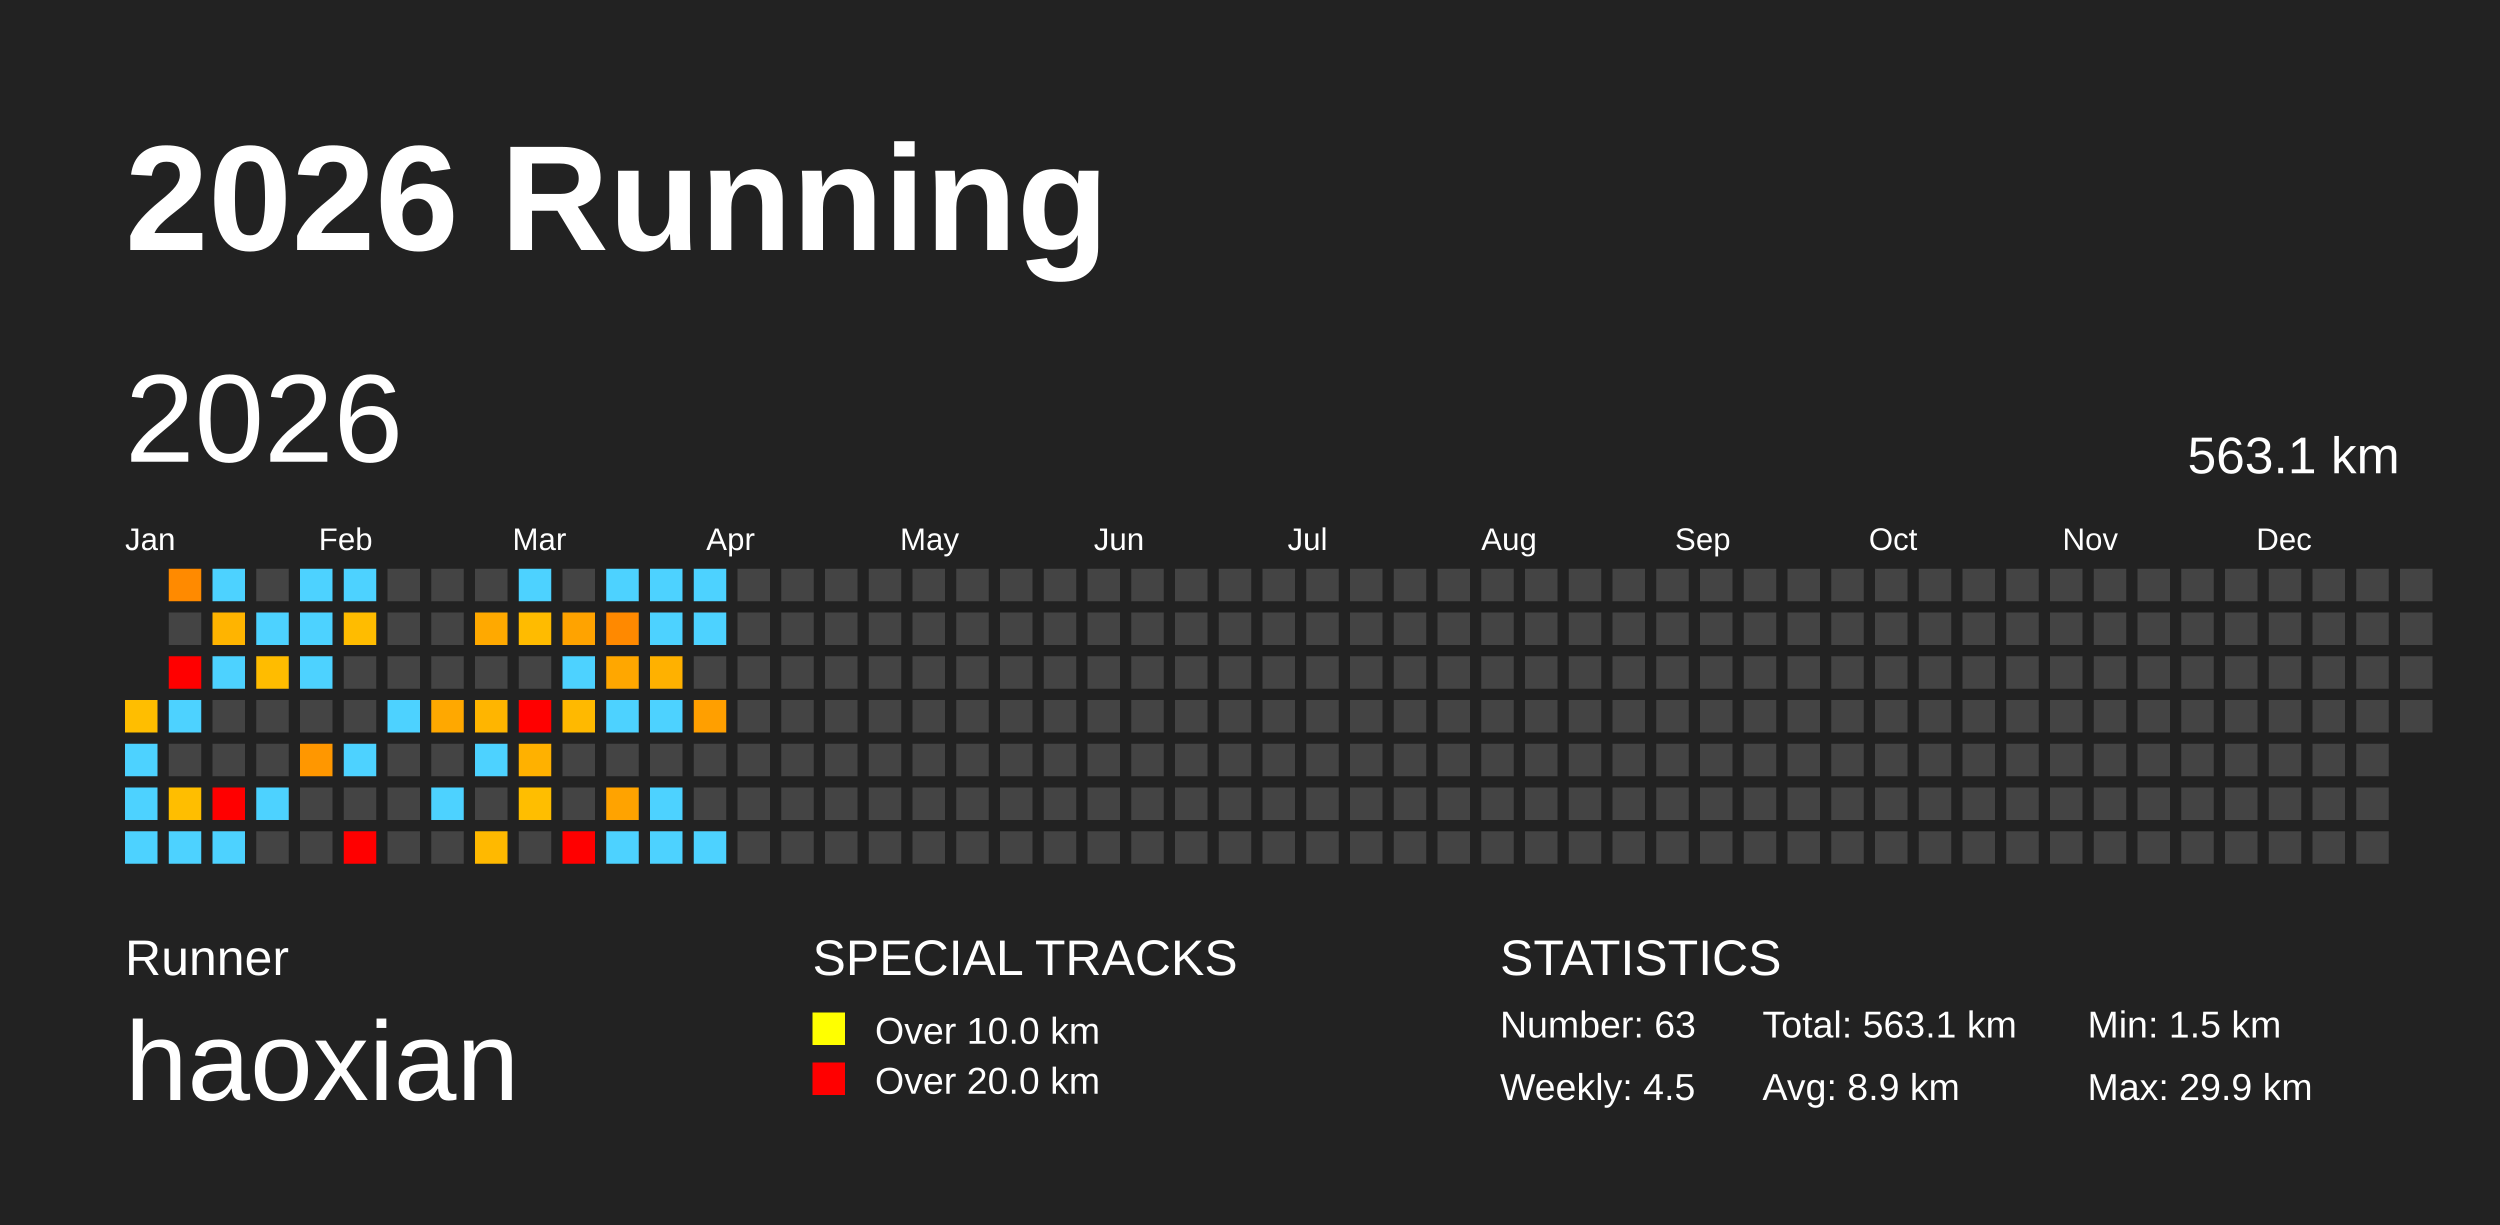
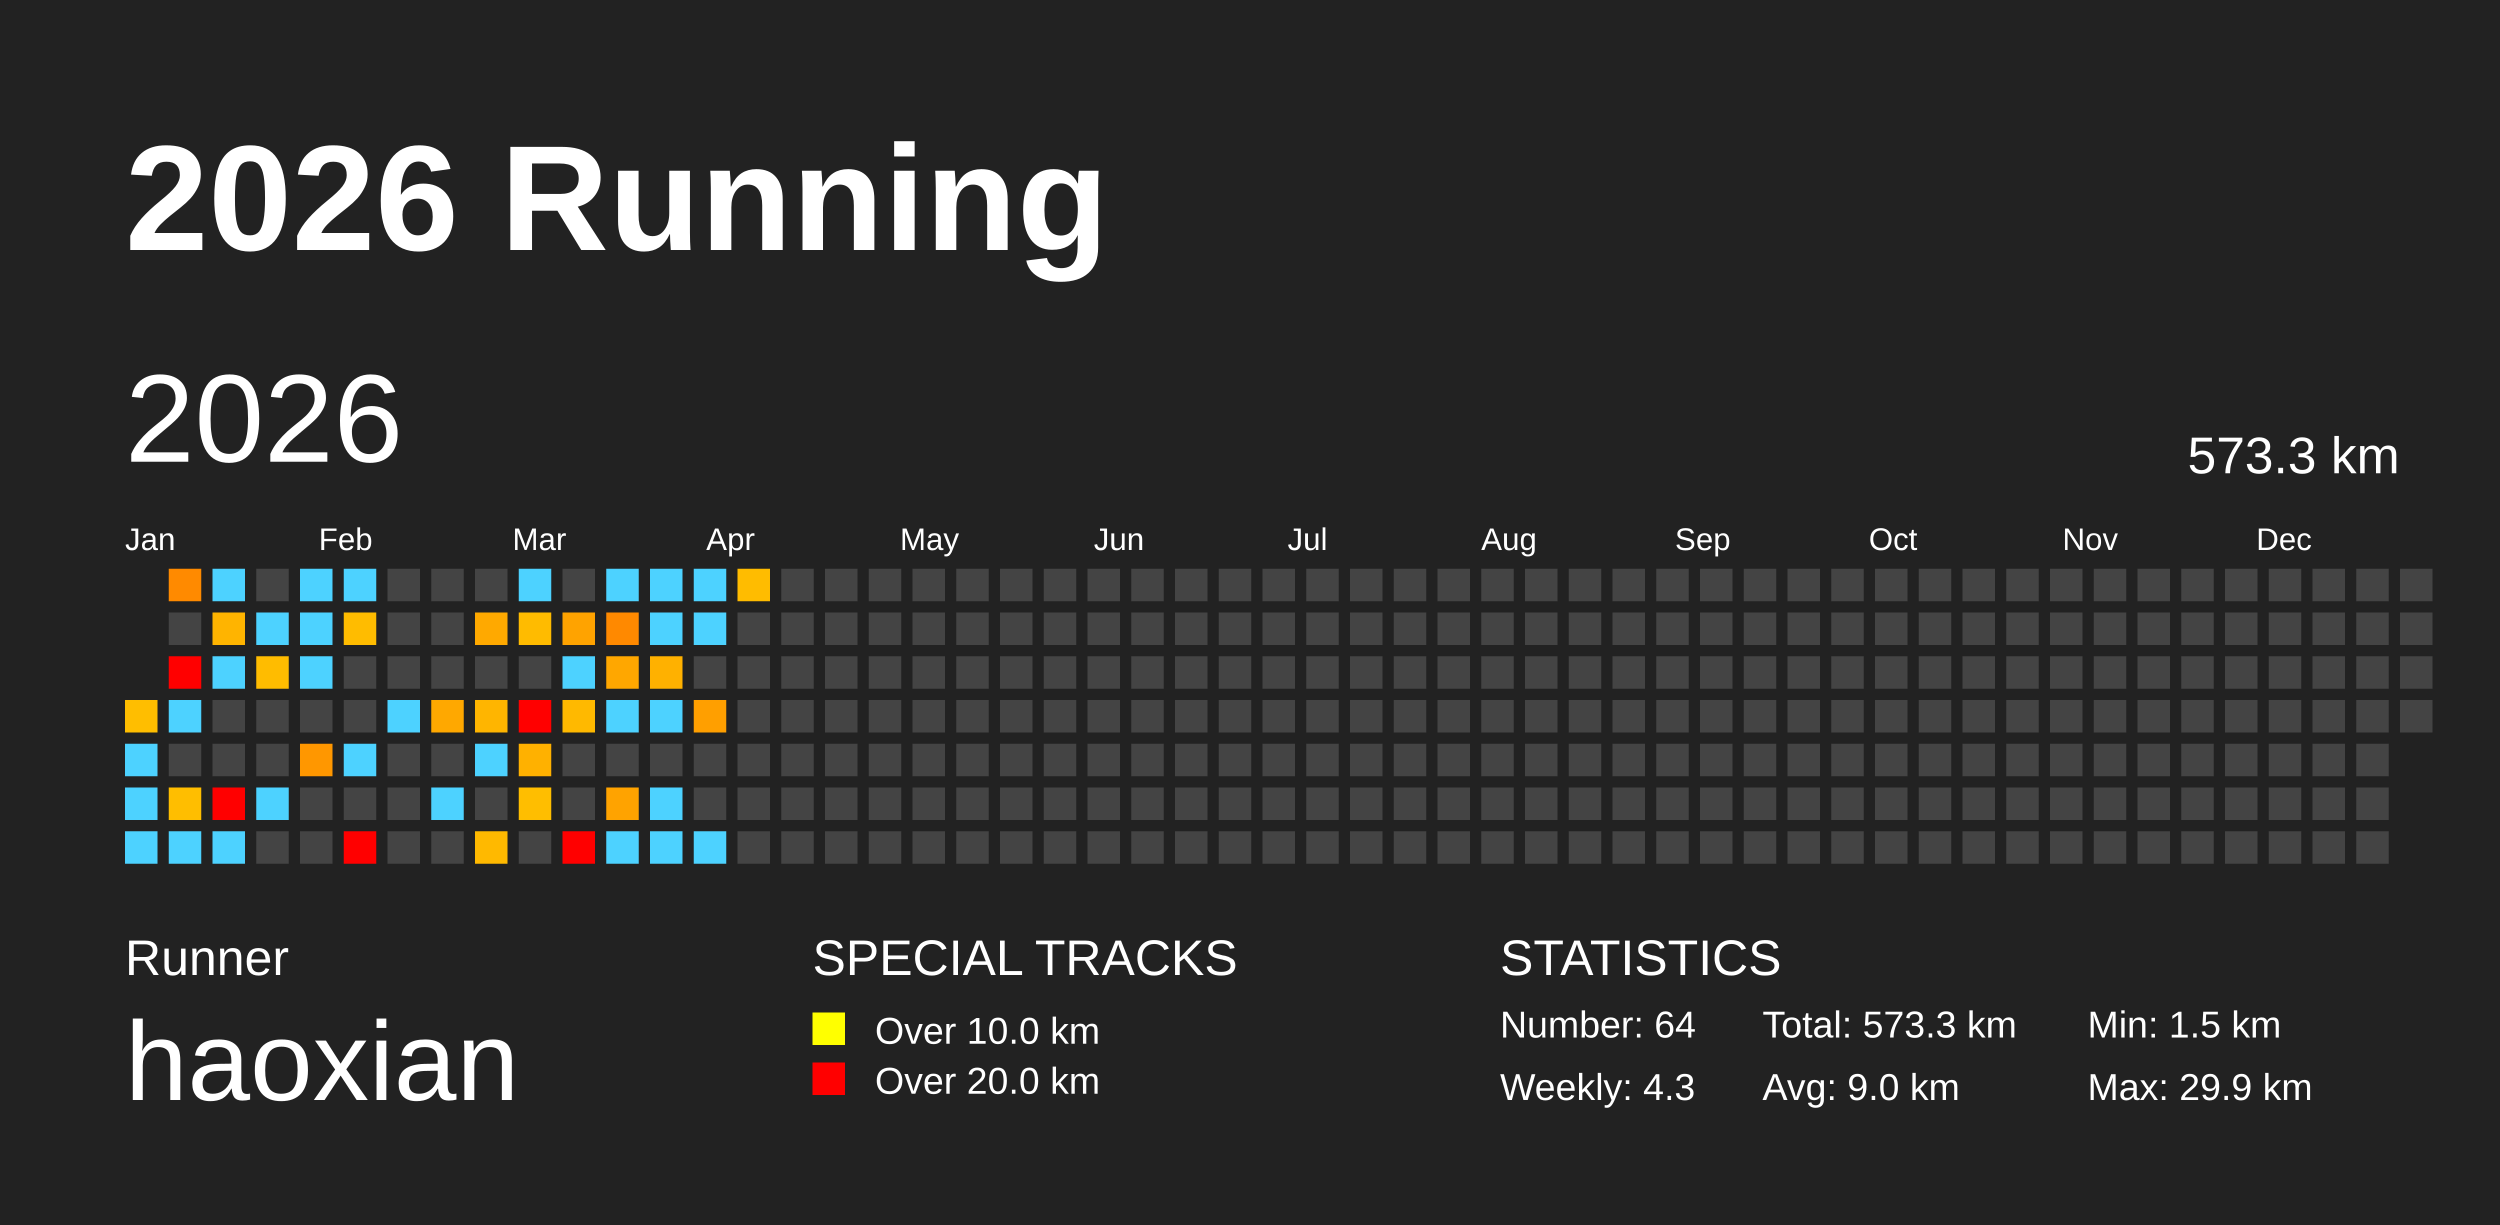
<svg xmlns="http://www.w3.org/2000/svg" baseProfile="full" height="98mm" version="1.1" viewBox="0,0,200,98" width="200mm">
  <defs />
  <rect fill="#222222" height="98" width="200" x="0" y="0" />
  <text fill="#FFFFFF" style="font-size:12px; font-family:Arial; font-weight:bold;" x="10" y="20">2026 Running</text>
  <text fill="#FFFFFF" style="font-size:4px; font-family:Arial" x="10" y="78">Runner</text>
  <text fill="#FFFFFF" style="font-size:9px; font-family:Arial" x="10" y="88">haoxian</text>
  <text fill="#FFFFFF" style="font-size:4px; font-family:Arial" x="65" y="78">SPECIAL TRACKS</text>
  <rect fill="yellow" height="2.6" width="2.6" x="65" y="81" />
  <text fill="#FFFFFF" style="font-size:3px; font-family:Arial" x="70" y="83.5">Over 10.0 km</text>
  <rect fill="red" height="2.6" width="2.6" x="65" y="85" />
  <text fill="#FFFFFF" style="font-size:3px; font-family:Arial" x="70" y="87.5">Over 20.0 km</text>
  <text fill="#FFFFFF" style="font-size:4px; font-family:Arial" x="120" y="78">STATISTICS</text>
-   <text fill="#FFFFFF" style="font-size:3px; font-family:Arial" x="120" y="83">Number: 63</text>
-   <text fill="#FFFFFF" style="font-size:3px; font-family:Arial" x="120" y="88">Weekly: 4.5</text>
-   <text fill="#FFFFFF" style="font-size:3px; font-family:Arial" x="141" y="83">Total: 563.1 km</text>
-   <text fill="#FFFFFF" style="font-size:3px; font-family:Arial" x="141" y="88">Avg: 8.9 km</text>
+   <text fill="#FFFFFF" style="font-size:3px; font-family:Arial" x="120" y="83">Number: 64</text>
+   <text fill="#FFFFFF" style="font-size:3px; font-family:Arial" x="120" y="88">Weekly: 4.3</text>
+   <text fill="#FFFFFF" style="font-size:3px; font-family:Arial" x="141" y="83">Total: 573.3 km</text>
+   <text fill="#FFFFFF" style="font-size:3px; font-family:Arial" x="141" y="88">Avg: 9.0 km</text>
  <text fill="#FFFFFF" style="font-size:3px; font-family:Arial" x="167" y="83">Min: 1.5 km</text>
  <text fill="#FFFFFF" style="font-size:3px; font-family:Arial" x="167" y="88">Max: 29.9 km</text>
  <text dominant-baseline="hanging" fill="#FFFFFF" style="font-size:10.0px; font-family:Arial;" x="10" y="30">2026</text>
-   <text dominant-baseline="hanging" fill="#FFFFFF" style="font-size:4.125px; font-family:Arial;" x="175" y="35">563.1 km</text>
+   <text dominant-baseline="hanging" fill="#FFFFFF" style="font-size:4.125px; font-family:Arial;" x="175" y="35">573.3 km</text>
  <text fill="#FFFFFF" style="font-size:2.5px; font-family:Arial" x="10.0" y="44">Jan</text>
  <text fill="#FFFFFF" style="font-size:2.5px; font-family:Arial" x="25.5" y="44">Feb</text>
  <text fill="#FFFFFF" style="font-size:2.5px; font-family:Arial" x="41.0" y="44">Mar</text>
  <text fill="#FFFFFF" style="font-size:2.5px; font-family:Arial" x="56.5" y="44">Apr</text>
  <text fill="#FFFFFF" style="font-size:2.5px; font-family:Arial" x="72.0" y="44">May</text>
  <text fill="#FFFFFF" style="font-size:2.5px; font-family:Arial" x="87.5" y="44">Jun</text>
  <text fill="#FFFFFF" style="font-size:2.5px; font-family:Arial" x="103.0" y="44">Jul</text>
  <text fill="#FFFFFF" style="font-size:2.5px; font-family:Arial" x="118.5" y="44">Aug</text>
  <text fill="#FFFFFF" style="font-size:2.5px; font-family:Arial" x="134.0" y="44">Sep</text>
  <text fill="#FFFFFF" style="font-size:2.5px; font-family:Arial" x="149.5" y="44">Oct</text>
  <text fill="#FFFFFF" style="font-size:2.5px; font-family:Arial" x="165.0" y="44">Nov</text>
  <text fill="#FFFFFF" style="font-size:2.5px; font-family:Arial" x="180.5" y="44">Dec</text>
  <rect fill="#ffbe00" height="2.6" width="2.6" x="10.0" y="56.0" />
  <rect fill="#4dd2ff" height="2.6" width="2.6" x="10.0" y="59.5" />
  <rect fill="#4dd2ff" height="2.6" width="2.6" x="10.0" y="63.0" />
  <rect fill="#4dd2ff" height="2.6" width="2.6" x="10.0" y="66.5" />
  <rect fill="#ff8a00" height="2.6" width="2.6" x="13.5" y="45.5" />
  <rect fill="#444444" height="2.6" width="2.6" x="13.5" y="49.0" />
  <rect fill="red" height="2.6" width="2.6" x="13.5" y="52.5" />
  <rect fill="#4dd2ff" height="2.6" width="2.6" x="13.5" y="56.0" />
  <rect fill="#444444" height="2.6" width="2.6" x="13.5" y="59.5" />
  <rect fill="#ffbe00" height="2.6" width="2.6" x="13.5" y="63.0" />
  <rect fill="#4dd2ff" height="2.6" width="2.6" x="13.5" y="66.5" />
  <rect fill="#4dd2ff" height="2.6" width="2.6" x="17.0" y="45.5" />
  <rect fill="#ffb400" height="2.6" width="2.6" x="17.0" y="49.0" />
  <rect fill="#4dd2ff" height="2.6" width="2.6" x="17.0" y="52.5" />
  <rect fill="#444444" height="2.6" width="2.6" x="17.0" y="56.0" />
  <rect fill="#444444" height="2.6" width="2.6" x="17.0" y="59.5" />
  <rect fill="red" height="2.6" width="2.6" x="17.0" y="63.0" />
  <rect fill="#4dd2ff" height="2.6" width="2.6" x="17.0" y="66.5" />
  <rect fill="#444444" height="2.6" width="2.6" x="20.5" y="45.5" />
  <rect fill="#4dd2ff" height="2.6" width="2.6" x="20.5" y="49.0" />
  <rect fill="#ffbc00" height="2.6" width="2.6" x="20.5" y="52.5" />
  <rect fill="#444444" height="2.6" width="2.6" x="20.5" y="56.0" />
  <rect fill="#444444" height="2.6" width="2.6" x="20.5" y="59.5" />
  <rect fill="#4dd2ff" height="2.6" width="2.6" x="20.5" y="63.0" />
  <rect fill="#444444" height="2.6" width="2.6" x="20.5" y="66.5" />
  <rect fill="#4dd2ff" height="2.6" width="2.6" x="24.0" y="45.5" />
  <rect fill="#4dd2ff" height="2.6" width="2.6" x="24.0" y="49.0" />
  <rect fill="#4dd2ff" height="2.6" width="2.6" x="24.0" y="52.5" />
  <rect fill="#444444" height="2.6" width="2.6" x="24.0" y="56.0" />
  <rect fill="#ff9700" height="2.6" width="2.6" x="24.0" y="59.5" />
  <rect fill="#444444" height="2.6" width="2.6" x="24.0" y="63.0" />
  <rect fill="#444444" height="2.6" width="2.6" x="24.0" y="66.5" />
  <rect fill="#4dd2ff" height="2.6" width="2.6" x="27.5" y="45.5" />
  <rect fill="#ffbc00" height="2.6" width="2.6" x="27.5" y="49.0" />
  <rect fill="#444444" height="2.6" width="2.6" x="27.5" y="52.5" />
  <rect fill="#444444" height="2.6" width="2.6" x="27.5" y="56.0" />
  <rect fill="#4dd2ff" height="2.6" width="2.6" x="27.5" y="59.5" />
  <rect fill="#444444" height="2.6" width="2.6" x="27.5" y="63.0" />
  <rect fill="red" height="2.6" width="2.6" x="27.5" y="66.5" />
  <rect fill="#444444" height="2.6" width="2.6" x="31.0" y="45.5" />
  <rect fill="#444444" height="2.6" width="2.6" x="31.0" y="49.0" />
  <rect fill="#444444" height="2.6" width="2.6" x="31.0" y="52.5" />
  <rect fill="#4dd2ff" height="2.6" width="2.6" x="31.0" y="56.0" />
  <rect fill="#444444" height="2.6" width="2.6" x="31.0" y="59.5" />
  <rect fill="#444444" height="2.6" width="2.6" x="31.0" y="63.0" />
  <rect fill="#444444" height="2.6" width="2.6" x="31.0" y="66.5" />
  <rect fill="#444444" height="2.6" width="2.6" x="34.5" y="45.5" />
  <rect fill="#444444" height="2.6" width="2.6" x="34.5" y="49.0" />
  <rect fill="#444444" height="2.6" width="2.6" x="34.5" y="52.5" />
  <rect fill="#ffa800" height="2.6" width="2.6" x="34.5" y="56.0" />
  <rect fill="#444444" height="2.6" width="2.6" x="34.5" y="59.5" />
  <rect fill="#4dd2ff" height="2.6" width="2.6" x="34.5" y="63.0" />
  <rect fill="#444444" height="2.6" width="2.6" x="34.5" y="66.5" />
  <rect fill="#444444" height="2.6" width="2.6" x="38.0" y="45.5" />
  <rect fill="#ffa900" height="2.6" width="2.6" x="38.0" y="49.0" />
  <rect fill="#444444" height="2.6" width="2.6" x="38.0" y="52.5" />
  <rect fill="#ffb500" height="2.6" width="2.6" x="38.0" y="56.0" />
  <rect fill="#4dd2ff" height="2.6" width="2.6" x="38.0" y="59.5" />
  <rect fill="#444444" height="2.6" width="2.6" x="38.0" y="63.0" />
  <rect fill="#ffb900" height="2.6" width="2.6" x="38.0" y="66.5" />
  <rect fill="#4dd2ff" height="2.6" width="2.6" x="41.5" y="45.5" />
  <rect fill="#ffbb00" height="2.6" width="2.6" x="41.5" y="49.0" />
  <rect fill="#444444" height="2.6" width="2.6" x="41.5" y="52.5" />
  <rect fill="red" height="2.6" width="2.6" x="41.5" y="56.0" />
  <rect fill="#ffb100" height="2.6" width="2.6" x="41.5" y="59.5" />
  <rect fill="#ffbe00" height="2.6" width="2.6" x="41.5" y="63.0" />
  <rect fill="#444444" height="2.6" width="2.6" x="41.5" y="66.5" />
  <rect fill="#444444" height="2.6" width="2.6" x="45.0" y="45.5" />
  <rect fill="#ffa300" height="2.6" width="2.6" x="45.0" y="49.0" />
  <rect fill="#4dd2ff" height="2.6" width="2.6" x="45.0" y="52.5" />
  <rect fill="#ffb900" height="2.6" width="2.6" x="45.0" y="56.0" />
  <rect fill="#444444" height="2.6" width="2.6" x="45.0" y="59.5" />
  <rect fill="#444444" height="2.6" width="2.6" x="45.0" y="63.0" />
  <rect fill="red" height="2.6" width="2.6" x="45.0" y="66.5" />
  <rect fill="#4dd2ff" height="2.6" width="2.6" x="48.5" y="45.5" />
  <rect fill="#ff8900" height="2.6" width="2.6" x="48.5" y="49.0" />
  <rect fill="#ffa700" height="2.6" width="2.6" x="48.5" y="52.5" />
  <rect fill="#4dd2ff" height="2.6" width="2.6" x="48.5" y="56.0" />
  <rect fill="#444444" height="2.6" width="2.6" x="48.5" y="59.5" />
  <rect fill="#ffa300" height="2.6" width="2.6" x="48.5" y="63.0" />
  <rect fill="#4dd2ff" height="2.6" width="2.6" x="48.5" y="66.5" />
  <rect fill="#4dd2ff" height="2.6" width="2.6" x="52.0" y="45.5" />
  <rect fill="#4dd2ff" height="2.6" width="2.6" x="52.0" y="49.0" />
  <rect fill="#ffb100" height="2.6" width="2.6" x="52.0" y="52.5" />
  <rect fill="#4dd2ff" height="2.6" width="2.6" x="52.0" y="56.0" />
  <rect fill="#444444" height="2.6" width="2.6" x="52.0" y="59.5" />
  <rect fill="#4dd2ff" height="2.6" width="2.6" x="52.0" y="63.0" />
  <rect fill="#4dd2ff" height="2.6" width="2.6" x="52.0" y="66.5" />
  <rect fill="#4dd2ff" height="2.6" width="2.6" x="55.5" y="45.5" />
  <rect fill="#4dd2ff" height="2.6" width="2.6" x="55.5" y="49.0" />
  <rect fill="#444444" height="2.6" width="2.6" x="55.5" y="52.5" />
  <rect fill="#ff9f00" height="2.6" width="2.6" x="55.5" y="56.0" />
  <rect fill="#444444" height="2.6" width="2.6" x="55.5" y="59.5" />
  <rect fill="#444444" height="2.6" width="2.6" x="55.5" y="63.0" />
  <rect fill="#4dd2ff" height="2.6" width="2.6" x="55.5" y="66.5" />
-   <rect fill="#444444" height="2.6" width="2.6" x="59.0" y="45.5" />
+   <rect fill="#ffbc00" height="2.6" width="2.6" x="59.0" y="45.5" />
  <rect fill="#444444" height="2.6" width="2.6" x="59.0" y="49.0" />
  <rect fill="#444444" height="2.6" width="2.6" x="59.0" y="52.5" />
  <rect fill="#444444" height="2.6" width="2.6" x="59.0" y="56.0" />
  <rect fill="#444444" height="2.6" width="2.6" x="59.0" y="59.5" />
  <rect fill="#444444" height="2.6" width="2.6" x="59.0" y="63.0" />
  <rect fill="#444444" height="2.6" width="2.6" x="59.0" y="66.5" />
  <rect fill="#444444" height="2.6" width="2.6" x="62.5" y="45.5" />
  <rect fill="#444444" height="2.6" width="2.6" x="62.5" y="49.0" />
  <rect fill="#444444" height="2.6" width="2.6" x="62.5" y="52.5" />
  <rect fill="#444444" height="2.6" width="2.6" x="62.5" y="56.0" />
  <rect fill="#444444" height="2.6" width="2.6" x="62.5" y="59.5" />
  <rect fill="#444444" height="2.6" width="2.6" x="62.5" y="63.0" />
  <rect fill="#444444" height="2.6" width="2.6" x="62.5" y="66.5" />
  <rect fill="#444444" height="2.6" width="2.6" x="66.0" y="45.5" />
  <rect fill="#444444" height="2.6" width="2.6" x="66.0" y="49.0" />
  <rect fill="#444444" height="2.6" width="2.6" x="66.0" y="52.5" />
  <rect fill="#444444" height="2.6" width="2.6" x="66.0" y="56.0" />
  <rect fill="#444444" height="2.6" width="2.6" x="66.0" y="59.5" />
  <rect fill="#444444" height="2.6" width="2.6" x="66.0" y="63.0" />
  <rect fill="#444444" height="2.6" width="2.6" x="66.0" y="66.5" />
  <rect fill="#444444" height="2.6" width="2.6" x="69.5" y="45.5" />
  <rect fill="#444444" height="2.6" width="2.6" x="69.5" y="49.0" />
  <rect fill="#444444" height="2.6" width="2.6" x="69.5" y="52.5" />
  <rect fill="#444444" height="2.6" width="2.6" x="69.5" y="56.0" />
  <rect fill="#444444" height="2.6" width="2.6" x="69.5" y="59.5" />
  <rect fill="#444444" height="2.6" width="2.6" x="69.5" y="63.0" />
  <rect fill="#444444" height="2.6" width="2.6" x="69.5" y="66.5" />
  <rect fill="#444444" height="2.6" width="2.6" x="73.0" y="45.5" />
  <rect fill="#444444" height="2.6" width="2.6" x="73.0" y="49.0" />
  <rect fill="#444444" height="2.6" width="2.6" x="73.0" y="52.5" />
  <rect fill="#444444" height="2.6" width="2.6" x="73.0" y="56.0" />
  <rect fill="#444444" height="2.6" width="2.6" x="73.0" y="59.5" />
  <rect fill="#444444" height="2.6" width="2.6" x="73.0" y="63.0" />
  <rect fill="#444444" height="2.6" width="2.6" x="73.0" y="66.5" />
  <rect fill="#444444" height="2.6" width="2.6" x="76.5" y="45.5" />
  <rect fill="#444444" height="2.6" width="2.6" x="76.5" y="49.0" />
  <rect fill="#444444" height="2.6" width="2.6" x="76.5" y="52.5" />
  <rect fill="#444444" height="2.6" width="2.6" x="76.5" y="56.0" />
  <rect fill="#444444" height="2.6" width="2.6" x="76.5" y="59.5" />
  <rect fill="#444444" height="2.6" width="2.6" x="76.5" y="63.0" />
  <rect fill="#444444" height="2.6" width="2.6" x="76.5" y="66.5" />
  <rect fill="#444444" height="2.6" width="2.6" x="80.0" y="45.5" />
  <rect fill="#444444" height="2.6" width="2.6" x="80.0" y="49.0" />
  <rect fill="#444444" height="2.6" width="2.6" x="80.0" y="52.5" />
  <rect fill="#444444" height="2.6" width="2.6" x="80.0" y="56.0" />
  <rect fill="#444444" height="2.6" width="2.6" x="80.0" y="59.5" />
  <rect fill="#444444" height="2.6" width="2.6" x="80.0" y="63.0" />
  <rect fill="#444444" height="2.6" width="2.6" x="80.0" y="66.5" />
  <rect fill="#444444" height="2.6" width="2.6" x="83.5" y="45.5" />
  <rect fill="#444444" height="2.6" width="2.6" x="83.5" y="49.0" />
  <rect fill="#444444" height="2.6" width="2.6" x="83.5" y="52.5" />
  <rect fill="#444444" height="2.6" width="2.6" x="83.5" y="56.0" />
  <rect fill="#444444" height="2.6" width="2.6" x="83.5" y="59.5" />
  <rect fill="#444444" height="2.6" width="2.6" x="83.5" y="63.0" />
  <rect fill="#444444" height="2.6" width="2.6" x="83.5" y="66.5" />
  <rect fill="#444444" height="2.6" width="2.6" x="87.0" y="45.5" />
  <rect fill="#444444" height="2.6" width="2.6" x="87.0" y="49.0" />
  <rect fill="#444444" height="2.6" width="2.6" x="87.0" y="52.5" />
  <rect fill="#444444" height="2.6" width="2.6" x="87.0" y="56.0" />
  <rect fill="#444444" height="2.6" width="2.6" x="87.0" y="59.5" />
  <rect fill="#444444" height="2.6" width="2.6" x="87.0" y="63.0" />
  <rect fill="#444444" height="2.6" width="2.6" x="87.0" y="66.5" />
  <rect fill="#444444" height="2.6" width="2.6" x="90.5" y="45.5" />
  <rect fill="#444444" height="2.6" width="2.6" x="90.5" y="49.0" />
  <rect fill="#444444" height="2.6" width="2.6" x="90.5" y="52.5" />
  <rect fill="#444444" height="2.6" width="2.6" x="90.5" y="56.0" />
  <rect fill="#444444" height="2.6" width="2.6" x="90.5" y="59.5" />
  <rect fill="#444444" height="2.6" width="2.6" x="90.5" y="63.0" />
  <rect fill="#444444" height="2.6" width="2.6" x="90.5" y="66.5" />
  <rect fill="#444444" height="2.6" width="2.6" x="94.0" y="45.5" />
  <rect fill="#444444" height="2.6" width="2.6" x="94.0" y="49.0" />
  <rect fill="#444444" height="2.6" width="2.6" x="94.0" y="52.5" />
  <rect fill="#444444" height="2.6" width="2.6" x="94.0" y="56.0" />
  <rect fill="#444444" height="2.6" width="2.6" x="94.0" y="59.5" />
  <rect fill="#444444" height="2.6" width="2.6" x="94.0" y="63.0" />
  <rect fill="#444444" height="2.6" width="2.6" x="94.0" y="66.5" />
  <rect fill="#444444" height="2.6" width="2.6" x="97.5" y="45.5" />
  <rect fill="#444444" height="2.6" width="2.6" x="97.5" y="49.0" />
  <rect fill="#444444" height="2.6" width="2.6" x="97.5" y="52.5" />
  <rect fill="#444444" height="2.6" width="2.6" x="97.5" y="56.0" />
  <rect fill="#444444" height="2.6" width="2.6" x="97.5" y="59.5" />
  <rect fill="#444444" height="2.6" width="2.6" x="97.5" y="63.0" />
  <rect fill="#444444" height="2.6" width="2.6" x="97.5" y="66.5" />
  <rect fill="#444444" height="2.6" width="2.6" x="101.0" y="45.5" />
  <rect fill="#444444" height="2.6" width="2.6" x="101.0" y="49.0" />
  <rect fill="#444444" height="2.6" width="2.6" x="101.0" y="52.5" />
  <rect fill="#444444" height="2.6" width="2.6" x="101.0" y="56.0" />
  <rect fill="#444444" height="2.6" width="2.6" x="101.0" y="59.5" />
  <rect fill="#444444" height="2.6" width="2.6" x="101.0" y="63.0" />
  <rect fill="#444444" height="2.6" width="2.6" x="101.0" y="66.5" />
  <rect fill="#444444" height="2.6" width="2.6" x="104.5" y="45.5" />
  <rect fill="#444444" height="2.6" width="2.6" x="104.5" y="49.0" />
  <rect fill="#444444" height="2.6" width="2.6" x="104.5" y="52.5" />
  <rect fill="#444444" height="2.6" width="2.6" x="104.5" y="56.0" />
  <rect fill="#444444" height="2.6" width="2.6" x="104.5" y="59.5" />
  <rect fill="#444444" height="2.6" width="2.6" x="104.5" y="63.0" />
  <rect fill="#444444" height="2.6" width="2.6" x="104.5" y="66.5" />
  <rect fill="#444444" height="2.6" width="2.6" x="108.0" y="45.5" />
  <rect fill="#444444" height="2.6" width="2.6" x="108.0" y="49.0" />
  <rect fill="#444444" height="2.6" width="2.6" x="108.0" y="52.5" />
  <rect fill="#444444" height="2.6" width="2.6" x="108.0" y="56.0" />
  <rect fill="#444444" height="2.6" width="2.6" x="108.0" y="59.5" />
  <rect fill="#444444" height="2.6" width="2.6" x="108.0" y="63.0" />
  <rect fill="#444444" height="2.6" width="2.6" x="108.0" y="66.5" />
  <rect fill="#444444" height="2.6" width="2.6" x="111.5" y="45.5" />
  <rect fill="#444444" height="2.6" width="2.6" x="111.5" y="49.0" />
  <rect fill="#444444" height="2.6" width="2.6" x="111.5" y="52.5" />
  <rect fill="#444444" height="2.6" width="2.6" x="111.5" y="56.0" />
  <rect fill="#444444" height="2.6" width="2.6" x="111.5" y="59.5" />
  <rect fill="#444444" height="2.6" width="2.6" x="111.5" y="63.0" />
  <rect fill="#444444" height="2.6" width="2.6" x="111.5" y="66.5" />
  <rect fill="#444444" height="2.6" width="2.6" x="115.0" y="45.5" />
  <rect fill="#444444" height="2.6" width="2.6" x="115.0" y="49.0" />
  <rect fill="#444444" height="2.6" width="2.6" x="115.0" y="52.5" />
  <rect fill="#444444" height="2.6" width="2.6" x="115.0" y="56.0" />
  <rect fill="#444444" height="2.6" width="2.6" x="115.0" y="59.5" />
  <rect fill="#444444" height="2.6" width="2.6" x="115.0" y="63.0" />
  <rect fill="#444444" height="2.6" width="2.6" x="115.0" y="66.5" />
  <rect fill="#444444" height="2.6" width="2.6" x="118.5" y="45.5" />
  <rect fill="#444444" height="2.6" width="2.6" x="118.5" y="49.0" />
  <rect fill="#444444" height="2.6" width="2.6" x="118.5" y="52.5" />
  <rect fill="#444444" height="2.6" width="2.6" x="118.5" y="56.0" />
  <rect fill="#444444" height="2.6" width="2.6" x="118.5" y="59.5" />
  <rect fill="#444444" height="2.6" width="2.6" x="118.5" y="63.0" />
  <rect fill="#444444" height="2.6" width="2.6" x="118.5" y="66.5" />
  <rect fill="#444444" height="2.6" width="2.6" x="122.0" y="45.5" />
  <rect fill="#444444" height="2.6" width="2.6" x="122.0" y="49.0" />
  <rect fill="#444444" height="2.6" width="2.6" x="122.0" y="52.5" />
  <rect fill="#444444" height="2.6" width="2.6" x="122.0" y="56.0" />
  <rect fill="#444444" height="2.6" width="2.6" x="122.0" y="59.5" />
  <rect fill="#444444" height="2.6" width="2.6" x="122.0" y="63.0" />
  <rect fill="#444444" height="2.6" width="2.6" x="122.0" y="66.5" />
  <rect fill="#444444" height="2.6" width="2.6" x="125.5" y="45.5" />
  <rect fill="#444444" height="2.6" width="2.6" x="125.5" y="49.0" />
  <rect fill="#444444" height="2.6" width="2.6" x="125.5" y="52.5" />
  <rect fill="#444444" height="2.6" width="2.6" x="125.5" y="56.0" />
  <rect fill="#444444" height="2.6" width="2.6" x="125.5" y="59.5" />
  <rect fill="#444444" height="2.6" width="2.6" x="125.5" y="63.0" />
  <rect fill="#444444" height="2.6" width="2.6" x="125.5" y="66.5" />
  <rect fill="#444444" height="2.6" width="2.6" x="129.0" y="45.5" />
  <rect fill="#444444" height="2.6" width="2.6" x="129.0" y="49.0" />
  <rect fill="#444444" height="2.6" width="2.6" x="129.0" y="52.5" />
  <rect fill="#444444" height="2.6" width="2.6" x="129.0" y="56.0" />
  <rect fill="#444444" height="2.6" width="2.6" x="129.0" y="59.5" />
  <rect fill="#444444" height="2.6" width="2.6" x="129.0" y="63.0" />
  <rect fill="#444444" height="2.6" width="2.6" x="129.0" y="66.5" />
  <rect fill="#444444" height="2.6" width="2.6" x="132.5" y="45.5" />
  <rect fill="#444444" height="2.6" width="2.6" x="132.5" y="49.0" />
  <rect fill="#444444" height="2.6" width="2.6" x="132.5" y="52.5" />
  <rect fill="#444444" height="2.6" width="2.6" x="132.5" y="56.0" />
  <rect fill="#444444" height="2.6" width="2.6" x="132.5" y="59.5" />
  <rect fill="#444444" height="2.6" width="2.6" x="132.5" y="63.0" />
  <rect fill="#444444" height="2.6" width="2.6" x="132.5" y="66.5" />
  <rect fill="#444444" height="2.6" width="2.6" x="136.0" y="45.5" />
  <rect fill="#444444" height="2.6" width="2.6" x="136.0" y="49.0" />
  <rect fill="#444444" height="2.6" width="2.6" x="136.0" y="52.5" />
  <rect fill="#444444" height="2.6" width="2.6" x="136.0" y="56.0" />
  <rect fill="#444444" height="2.6" width="2.6" x="136.0" y="59.5" />
  <rect fill="#444444" height="2.6" width="2.6" x="136.0" y="63.0" />
  <rect fill="#444444" height="2.6" width="2.6" x="136.0" y="66.5" />
  <rect fill="#444444" height="2.6" width="2.6" x="139.5" y="45.5" />
  <rect fill="#444444" height="2.6" width="2.6" x="139.5" y="49.0" />
  <rect fill="#444444" height="2.6" width="2.6" x="139.5" y="52.5" />
  <rect fill="#444444" height="2.6" width="2.6" x="139.5" y="56.0" />
  <rect fill="#444444" height="2.6" width="2.6" x="139.5" y="59.5" />
  <rect fill="#444444" height="2.6" width="2.6" x="139.5" y="63.0" />
  <rect fill="#444444" height="2.6" width="2.6" x="139.5" y="66.5" />
  <rect fill="#444444" height="2.6" width="2.6" x="143.0" y="45.5" />
  <rect fill="#444444" height="2.6" width="2.6" x="143.0" y="49.0" />
  <rect fill="#444444" height="2.6" width="2.6" x="143.0" y="52.5" />
  <rect fill="#444444" height="2.6" width="2.6" x="143.0" y="56.0" />
  <rect fill="#444444" height="2.6" width="2.6" x="143.0" y="59.5" />
  <rect fill="#444444" height="2.6" width="2.6" x="143.0" y="63.0" />
  <rect fill="#444444" height="2.6" width="2.6" x="143.0" y="66.5" />
  <rect fill="#444444" height="2.6" width="2.6" x="146.5" y="45.5" />
  <rect fill="#444444" height="2.6" width="2.6" x="146.5" y="49.0" />
  <rect fill="#444444" height="2.6" width="2.6" x="146.5" y="52.5" />
  <rect fill="#444444" height="2.6" width="2.6" x="146.5" y="56.0" />
  <rect fill="#444444" height="2.6" width="2.6" x="146.5" y="59.5" />
  <rect fill="#444444" height="2.6" width="2.6" x="146.5" y="63.0" />
  <rect fill="#444444" height="2.6" width="2.6" x="146.5" y="66.5" />
  <rect fill="#444444" height="2.6" width="2.6" x="150.0" y="45.5" />
  <rect fill="#444444" height="2.6" width="2.6" x="150.0" y="49.0" />
  <rect fill="#444444" height="2.6" width="2.6" x="150.0" y="52.5" />
  <rect fill="#444444" height="2.6" width="2.6" x="150.0" y="56.0" />
  <rect fill="#444444" height="2.6" width="2.6" x="150.0" y="59.5" />
  <rect fill="#444444" height="2.6" width="2.6" x="150.0" y="63.0" />
  <rect fill="#444444" height="2.6" width="2.6" x="150.0" y="66.5" />
  <rect fill="#444444" height="2.6" width="2.6" x="153.5" y="45.5" />
  <rect fill="#444444" height="2.6" width="2.6" x="153.5" y="49.0" />
  <rect fill="#444444" height="2.6" width="2.6" x="153.5" y="52.5" />
  <rect fill="#444444" height="2.6" width="2.6" x="153.5" y="56.0" />
  <rect fill="#444444" height="2.6" width="2.6" x="153.5" y="59.5" />
  <rect fill="#444444" height="2.6" width="2.6" x="153.5" y="63.0" />
  <rect fill="#444444" height="2.6" width="2.6" x="153.5" y="66.5" />
  <rect fill="#444444" height="2.6" width="2.6" x="157.0" y="45.5" />
  <rect fill="#444444" height="2.6" width="2.6" x="157.0" y="49.0" />
  <rect fill="#444444" height="2.6" width="2.6" x="157.0" y="52.5" />
  <rect fill="#444444" height="2.6" width="2.6" x="157.0" y="56.0" />
  <rect fill="#444444" height="2.6" width="2.6" x="157.0" y="59.5" />
  <rect fill="#444444" height="2.6" width="2.6" x="157.0" y="63.0" />
  <rect fill="#444444" height="2.6" width="2.6" x="157.0" y="66.5" />
  <rect fill="#444444" height="2.6" width="2.6" x="160.5" y="45.5" />
  <rect fill="#444444" height="2.6" width="2.6" x="160.5" y="49.0" />
  <rect fill="#444444" height="2.6" width="2.6" x="160.5" y="52.5" />
  <rect fill="#444444" height="2.6" width="2.6" x="160.5" y="56.0" />
  <rect fill="#444444" height="2.6" width="2.6" x="160.5" y="59.5" />
  <rect fill="#444444" height="2.6" width="2.6" x="160.5" y="63.0" />
  <rect fill="#444444" height="2.6" width="2.6" x="160.5" y="66.5" />
  <rect fill="#444444" height="2.6" width="2.6" x="164.0" y="45.5" />
  <rect fill="#444444" height="2.6" width="2.6" x="164.0" y="49.0" />
  <rect fill="#444444" height="2.6" width="2.6" x="164.0" y="52.5" />
  <rect fill="#444444" height="2.6" width="2.6" x="164.0" y="56.0" />
  <rect fill="#444444" height="2.6" width="2.6" x="164.0" y="59.5" />
  <rect fill="#444444" height="2.6" width="2.6" x="164.0" y="63.0" />
  <rect fill="#444444" height="2.6" width="2.6" x="164.0" y="66.5" />
  <rect fill="#444444" height="2.6" width="2.6" x="167.5" y="45.5" />
  <rect fill="#444444" height="2.6" width="2.6" x="167.5" y="49.0" />
  <rect fill="#444444" height="2.6" width="2.6" x="167.5" y="52.5" />
  <rect fill="#444444" height="2.6" width="2.6" x="167.5" y="56.0" />
  <rect fill="#444444" height="2.6" width="2.6" x="167.5" y="59.5" />
  <rect fill="#444444" height="2.6" width="2.6" x="167.5" y="63.0" />
  <rect fill="#444444" height="2.6" width="2.6" x="167.5" y="66.5" />
  <rect fill="#444444" height="2.6" width="2.6" x="171.0" y="45.5" />
  <rect fill="#444444" height="2.6" width="2.6" x="171.0" y="49.0" />
  <rect fill="#444444" height="2.6" width="2.6" x="171.0" y="52.5" />
  <rect fill="#444444" height="2.6" width="2.6" x="171.0" y="56.0" />
  <rect fill="#444444" height="2.6" width="2.6" x="171.0" y="59.5" />
  <rect fill="#444444" height="2.6" width="2.6" x="171.0" y="63.0" />
  <rect fill="#444444" height="2.6" width="2.6" x="171.0" y="66.5" />
  <rect fill="#444444" height="2.6" width="2.6" x="174.5" y="45.5" />
  <rect fill="#444444" height="2.6" width="2.6" x="174.5" y="49.0" />
  <rect fill="#444444" height="2.6" width="2.6" x="174.5" y="52.5" />
  <rect fill="#444444" height="2.6" width="2.6" x="174.5" y="56.0" />
  <rect fill="#444444" height="2.6" width="2.6" x="174.5" y="59.5" />
  <rect fill="#444444" height="2.6" width="2.6" x="174.5" y="63.0" />
  <rect fill="#444444" height="2.6" width="2.6" x="174.5" y="66.5" />
  <rect fill="#444444" height="2.6" width="2.6" x="178.0" y="45.5" />
  <rect fill="#444444" height="2.6" width="2.6" x="178.0" y="49.0" />
  <rect fill="#444444" height="2.6" width="2.6" x="178.0" y="52.5" />
  <rect fill="#444444" height="2.6" width="2.6" x="178.0" y="56.0" />
  <rect fill="#444444" height="2.6" width="2.6" x="178.0" y="59.5" />
  <rect fill="#444444" height="2.6" width="2.6" x="178.0" y="63.0" />
  <rect fill="#444444" height="2.6" width="2.6" x="178.0" y="66.5" />
  <rect fill="#444444" height="2.6" width="2.6" x="181.5" y="45.5" />
  <rect fill="#444444" height="2.6" width="2.6" x="181.5" y="49.0" />
  <rect fill="#444444" height="2.6" width="2.6" x="181.5" y="52.5" />
  <rect fill="#444444" height="2.6" width="2.6" x="181.5" y="56.0" />
  <rect fill="#444444" height="2.6" width="2.6" x="181.5" y="59.5" />
  <rect fill="#444444" height="2.6" width="2.6" x="181.5" y="63.0" />
  <rect fill="#444444" height="2.6" width="2.6" x="181.5" y="66.5" />
  <rect fill="#444444" height="2.6" width="2.6" x="185.0" y="45.5" />
  <rect fill="#444444" height="2.6" width="2.6" x="185.0" y="49.0" />
  <rect fill="#444444" height="2.6" width="2.6" x="185.0" y="52.5" />
  <rect fill="#444444" height="2.6" width="2.6" x="185.0" y="56.0" />
  <rect fill="#444444" height="2.6" width="2.6" x="185.0" y="59.5" />
  <rect fill="#444444" height="2.6" width="2.6" x="185.0" y="63.0" />
  <rect fill="#444444" height="2.6" width="2.6" x="185.0" y="66.5" />
  <rect fill="#444444" height="2.6" width="2.6" x="188.5" y="45.5" />
  <rect fill="#444444" height="2.6" width="2.6" x="188.5" y="49.0" />
  <rect fill="#444444" height="2.6" width="2.6" x="188.5" y="52.5" />
  <rect fill="#444444" height="2.6" width="2.6" x="188.5" y="56.0" />
  <rect fill="#444444" height="2.6" width="2.6" x="188.5" y="59.5" />
  <rect fill="#444444" height="2.6" width="2.6" x="188.5" y="63.0" />
  <rect fill="#444444" height="2.6" width="2.6" x="188.5" y="66.5" />
  <rect fill="#444444" height="2.6" width="2.6" x="192.0" y="45.5" />
  <rect fill="#444444" height="2.6" width="2.6" x="192.0" y="49.0" />
  <rect fill="#444444" height="2.6" width="2.6" x="192.0" y="52.5" />
  <rect fill="#444444" height="2.6" width="2.6" x="192.0" y="56.0" />
</svg>
